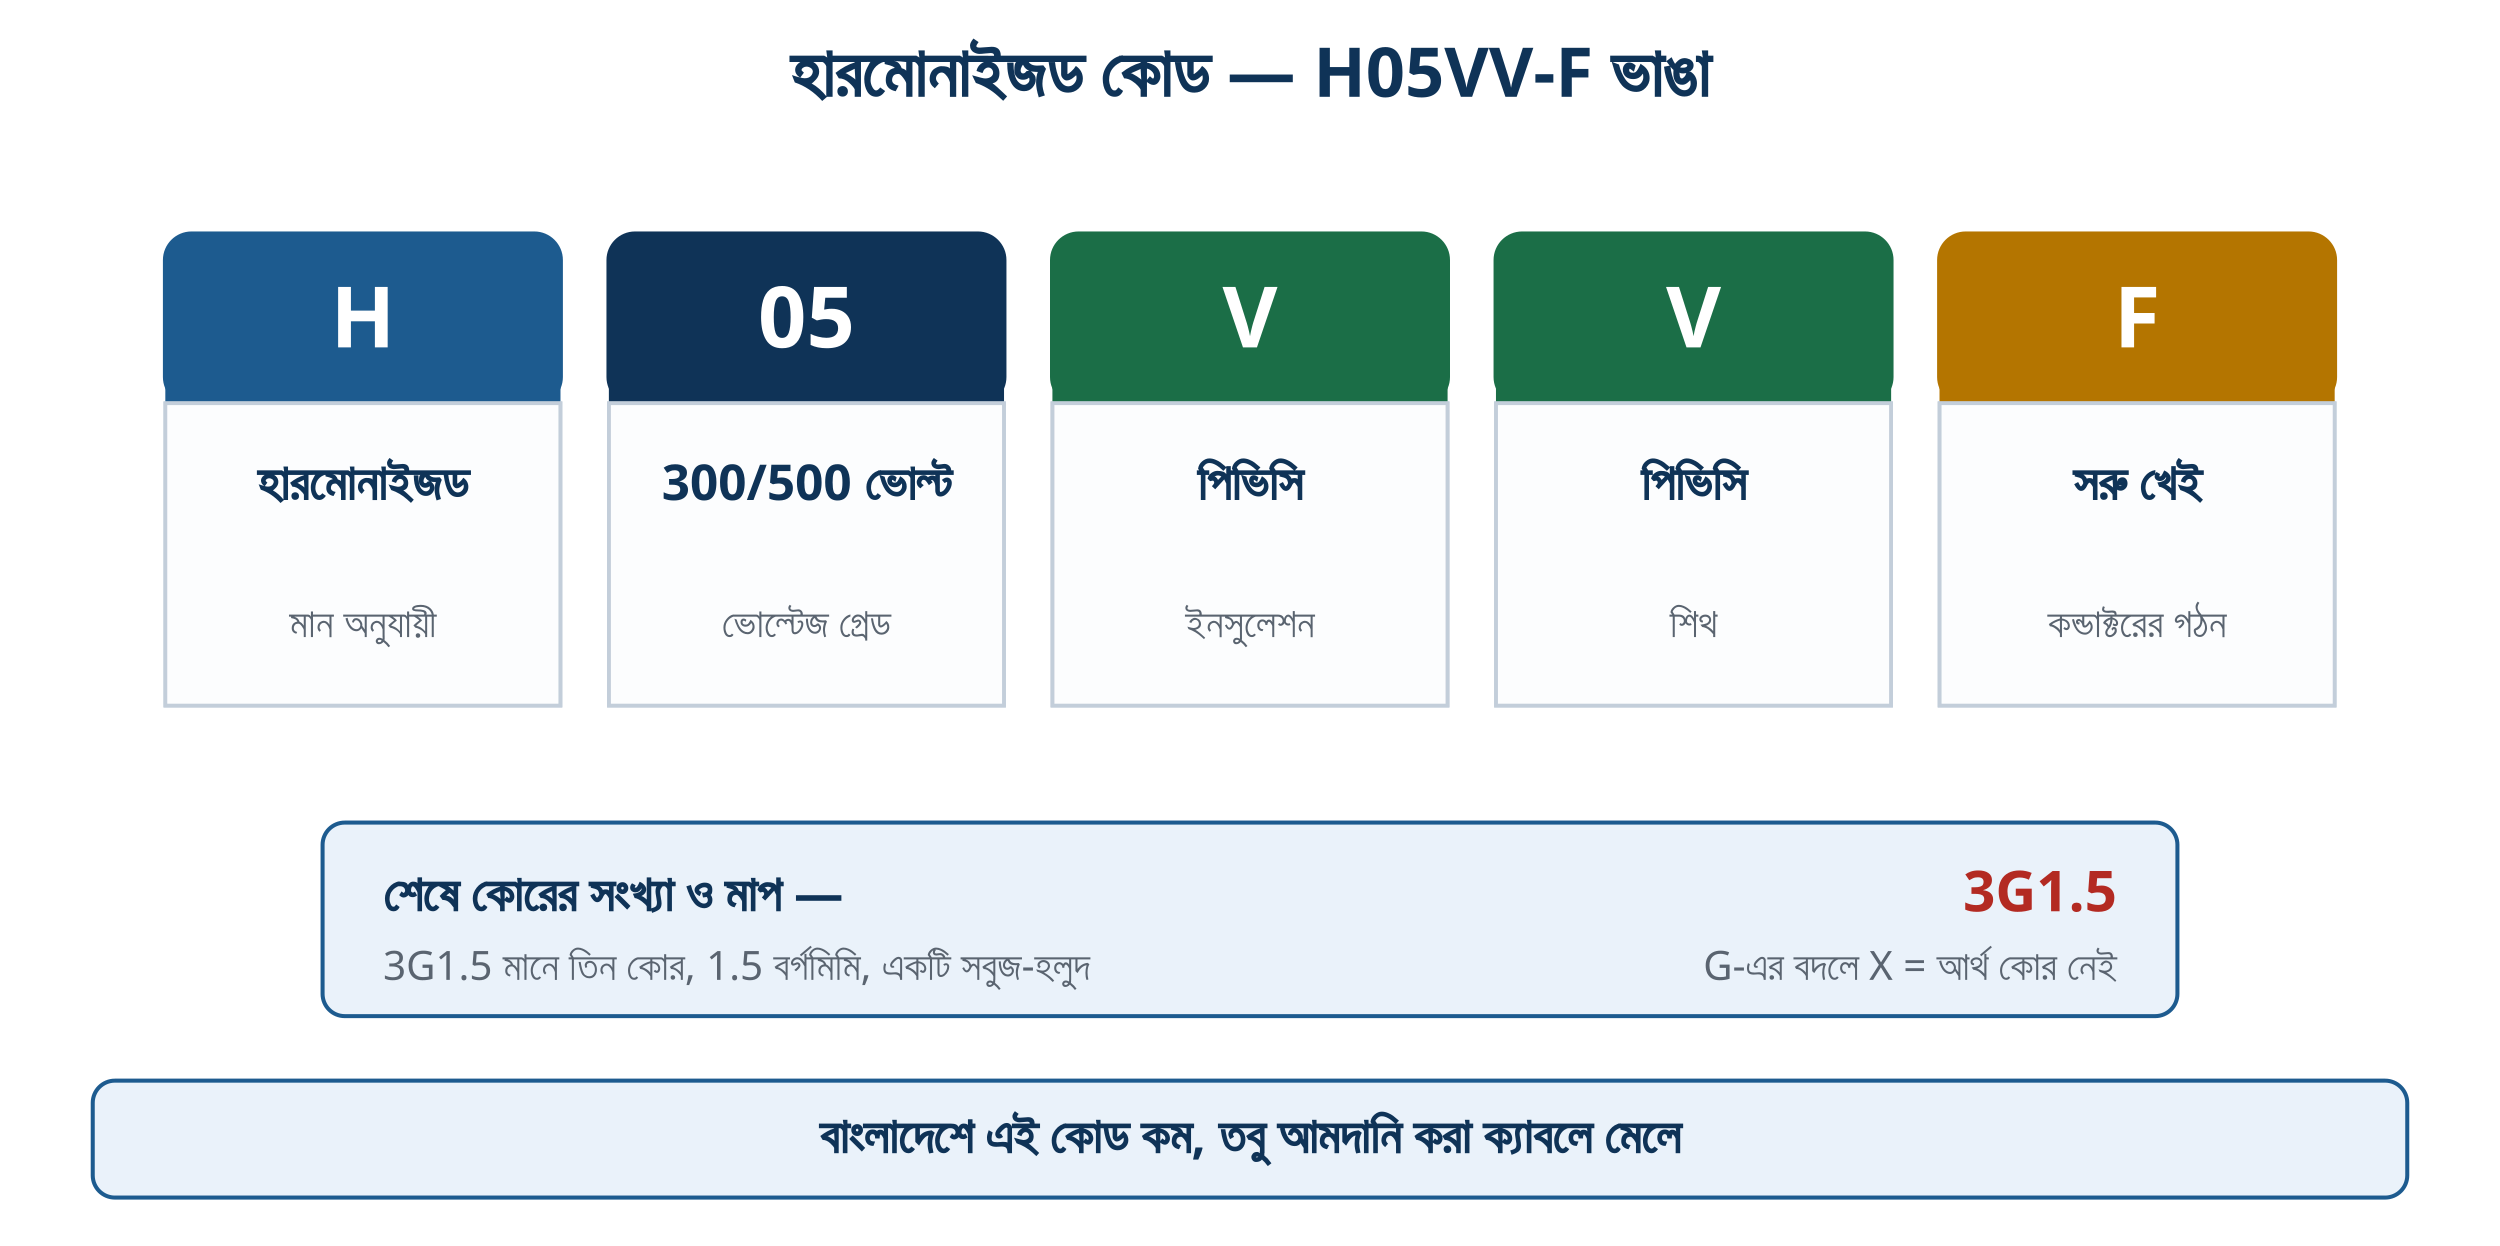
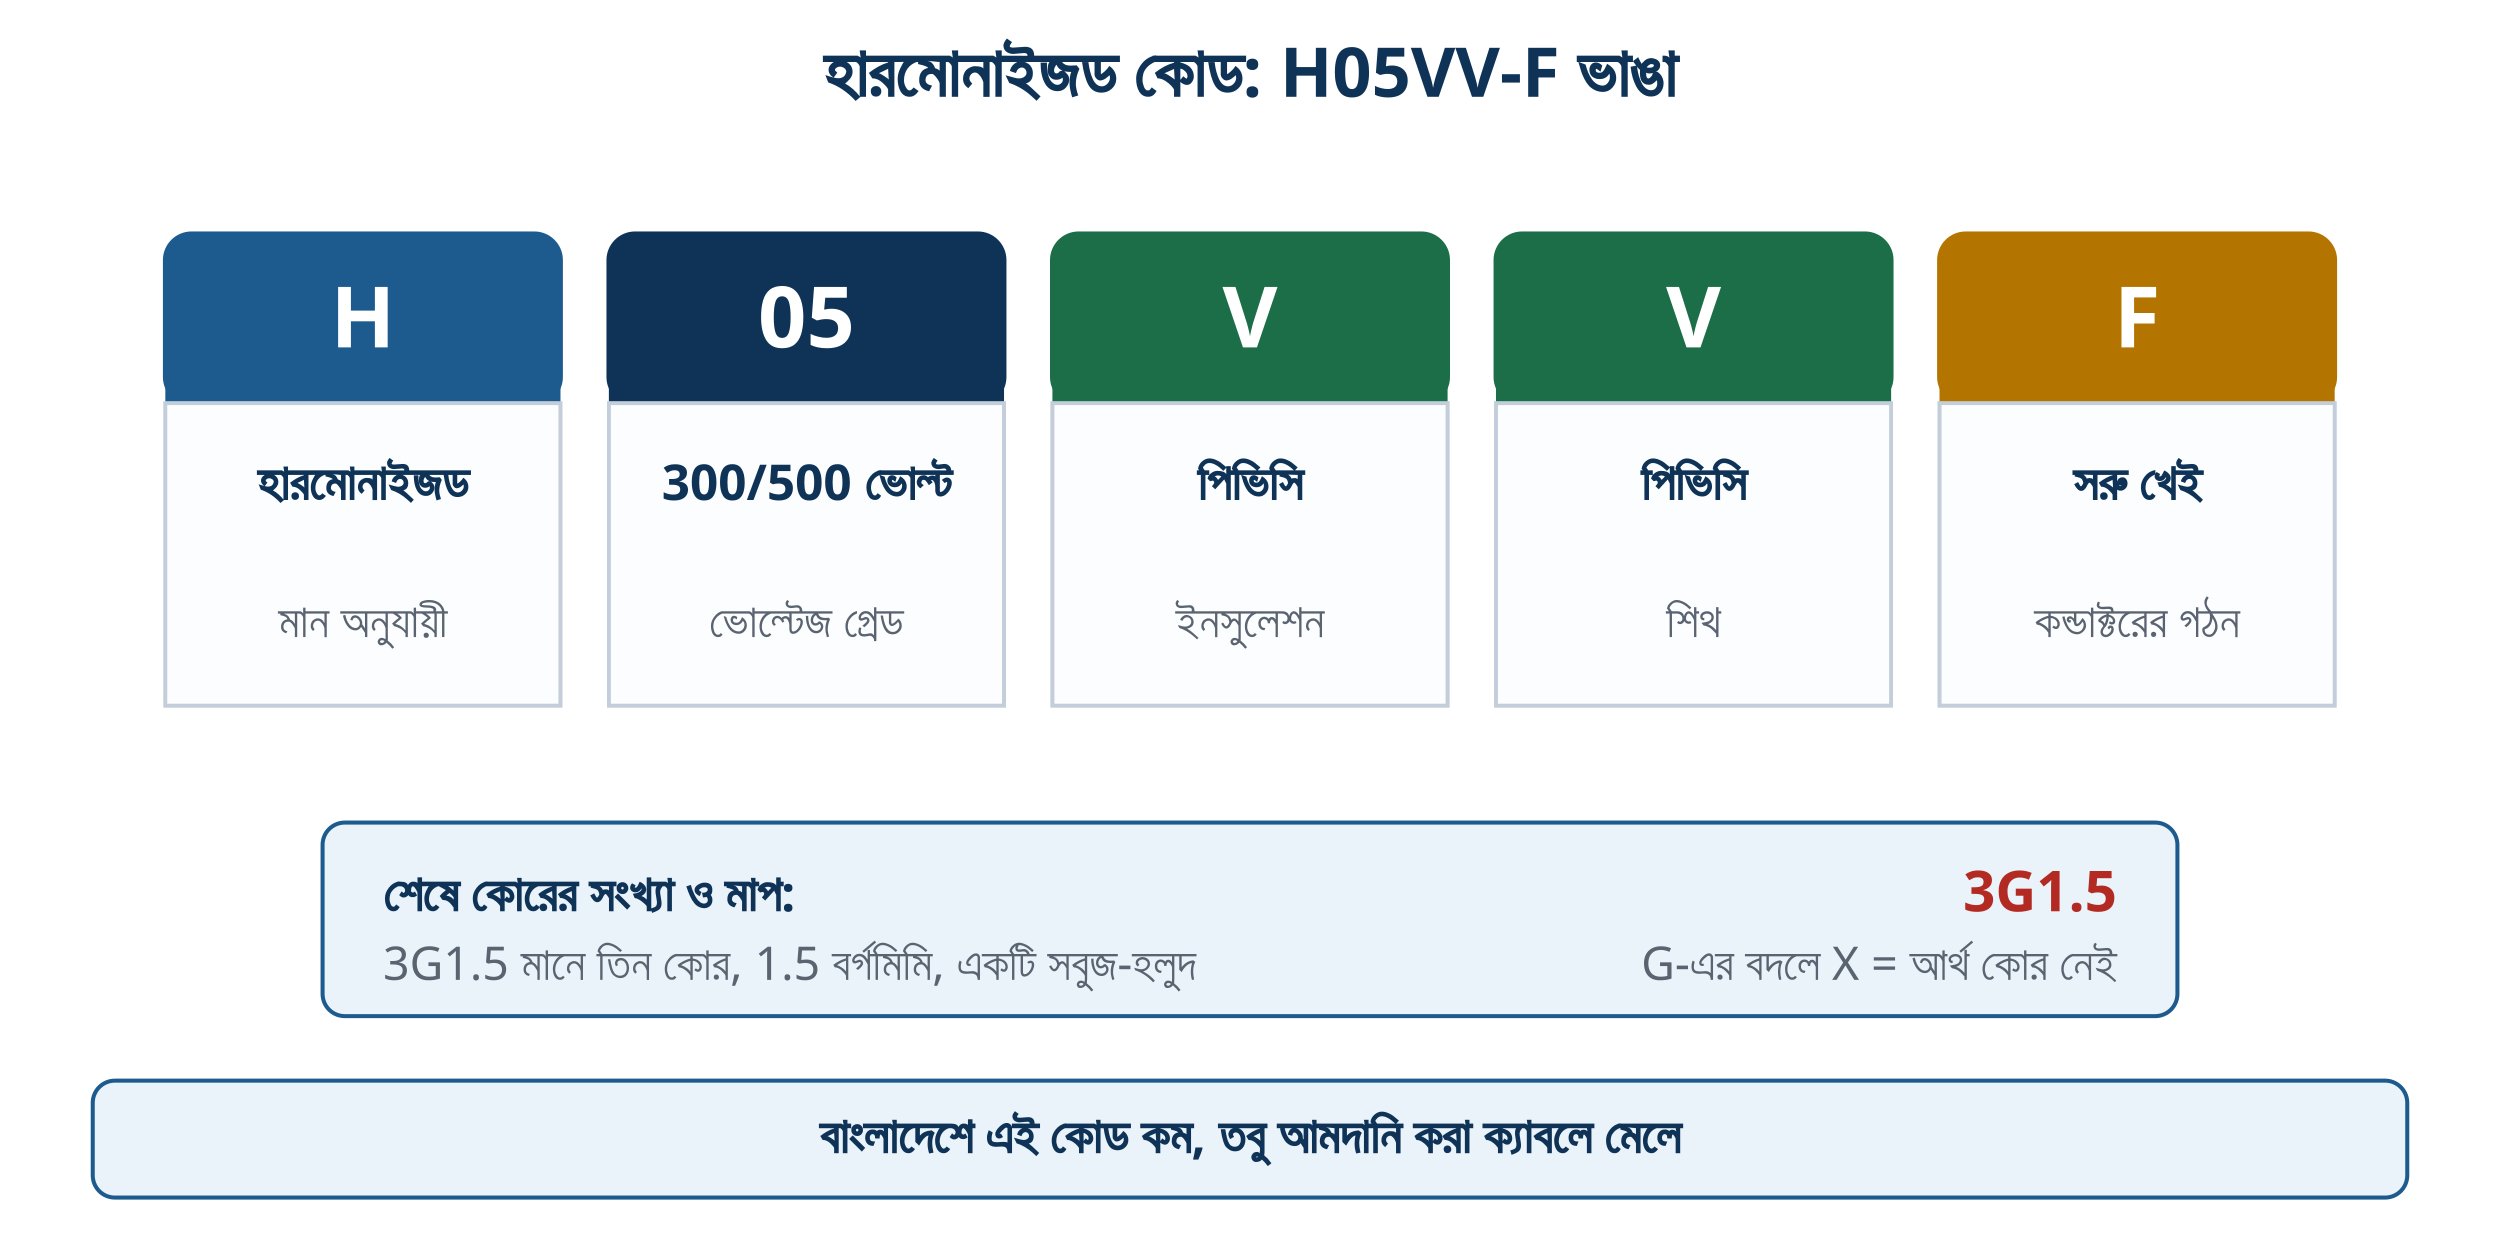
<svg xmlns="http://www.w3.org/2000/svg" width="1240" height="618" viewBox="0 0 1240 618">
  <rect width="1240" height="618" fill="#FFFFFF" />
-   <text x="620.0" y="48.0" font-family="Kalpurush" font-size="34" font-weight="700" fill="#0F3357" text-anchor="middle">হারমোনাইজড কোড — H05VV-F ভাঙা</text>
+   <text x="620.0" y="48.0" font-family="Kalpurush" font-size="34" font-weight="700" fill="#0F3357" text-anchor="middle">হারমোনাইজড কোড: H05VV-F ভাঙা</text>
  <rect x="82.0" y="116.0" width="196.0" height="84.0" rx="13" fill="#1D5B8F" stroke="#1D5B8F" stroke-width="2.4" />
  <rect x="82.0" y="129.0" width="196.0" height="71.0" rx="0" fill="#1D5B8F" stroke="none" stroke-width="0" />
  <text x="180.0" y="172.3" font-family="Kalpurush" font-size="42" font-weight="700" fill="#FFFFFF" text-anchor="middle">H</text>
  <rect x="82.0" y="200.0" width="196.0" height="150.0" rx="0" fill="#FCFDFE" stroke="#C3CEDA" stroke-width="1.8" />
  <rect x="82.0" y="200.0" width="196.0" height="150.0" rx="0" fill="none" stroke="#C3CEDA" stroke-width="1.8" />
  <text x="180.0" y="248.0" font-family="Kalpurush" font-size="24.5" font-weight="700" fill="#0F3357" text-anchor="middle">হারমোনাইজড</text>
-   <text x="180.0" y="316.0" font-family="Kalpurush" font-size="20" font-weight="400" fill="#5A6470" text-anchor="middle">মান অনুযায়ী</text>
+   <text x="180.0" y="316.0" font-family="Kalpurush" font-size="23" font-weight="400" fill="#5A6470" text-anchor="middle">মান অনুযায়ী</text>
  <rect x="302.0" y="116.0" width="196.0" height="84.0" rx="13" fill="#0F3357" stroke="#0F3357" stroke-width="2.4" />
  <rect x="302.0" y="129.0" width="196.0" height="71.0" rx="0" fill="#0F3357" stroke="none" stroke-width="0" />
  <text x="400.0" y="172.3" font-family="Kalpurush" font-size="42" font-weight="700" fill="#FFFFFF" text-anchor="middle">05</text>
  <rect x="302.0" y="200.0" width="196.0" height="150.0" rx="0" fill="#FCFDFE" stroke="#C3CEDA" stroke-width="1.8" />
  <rect x="302.0" y="200.0" width="196.0" height="150.0" rx="0" fill="none" stroke="#C3CEDA" stroke-width="1.8" />
  <text x="400.0" y="248.0" font-family="Kalpurush" font-size="24.5" font-weight="700" fill="#0F3357" text-anchor="middle">300/500 ভোল্ট</text>
-   <text x="400.0" y="316.0" font-family="Kalpurush" font-size="20" font-weight="400" fill="#5A6470" text-anchor="middle">ভোল্টেজ গ্রেড</text>
+   <text x="400.0" y="316.0" font-family="Kalpurush" font-size="23" font-weight="400" fill="#5A6470" text-anchor="middle">ভোল্টেজ গ্রেড</text>
  <rect x="522.0" y="116.0" width="196.0" height="84.0" rx="13" fill="#1B6E47" stroke="#1B6E47" stroke-width="2.4" />
  <rect x="522.0" y="129.0" width="196.0" height="71.0" rx="0" fill="#1B6E47" stroke="none" stroke-width="0" />
  <text x="620.0" y="172.3" font-family="Kalpurush" font-size="42" font-weight="700" fill="#FFFFFF" text-anchor="middle">V</text>
  <rect x="522.0" y="200.0" width="196.0" height="150.0" rx="0" fill="#FCFDFE" stroke="#C3CEDA" stroke-width="1.8" />
  <rect x="522.0" y="200.0" width="196.0" height="150.0" rx="0" fill="none" stroke="#C3CEDA" stroke-width="1.8" />
  <text x="620.0" y="248.0" font-family="Kalpurush" font-size="24.5" font-weight="700" fill="#0F3357" text-anchor="middle">পিভিসি</text>
-   <text x="620.0" y="316.0" font-family="Kalpurush" font-size="20" font-weight="400" fill="#5A6470" text-anchor="middle">ইনসুলেশন</text>
+   <text x="620.0" y="316.0" font-family="Kalpurush" font-size="23" font-weight="400" fill="#5A6470" text-anchor="middle">ইনসুলেশন</text>
  <rect x="742.0" y="116.0" width="196.0" height="84.0" rx="13" fill="#1B6E47" stroke="#1B6E47" stroke-width="2.4" />
  <rect x="742.0" y="129.0" width="196.0" height="71.0" rx="0" fill="#1B6E47" stroke="none" stroke-width="0" />
  <text x="840.0" y="172.3" font-family="Kalpurush" font-size="42" font-weight="700" fill="#FFFFFF" text-anchor="middle">V</text>
  <rect x="742.0" y="200.0" width="196.0" height="150.0" rx="0" fill="#FCFDFE" stroke="#C3CEDA" stroke-width="1.8" />
  <rect x="742.0" y="200.0" width="196.0" height="150.0" rx="0" fill="none" stroke="#C3CEDA" stroke-width="1.8" />
  <text x="840.0" y="248.0" font-family="Kalpurush" font-size="24.5" font-weight="700" fill="#0F3357" text-anchor="middle">পিভিসি</text>
-   <text x="840.0" y="316.0" font-family="Kalpurush" font-size="20" font-weight="400" fill="#5A6470" text-anchor="middle">শিথ</text>
+   <text x="840.0" y="316.0" font-family="Kalpurush" font-size="23" font-weight="400" fill="#5A6470" text-anchor="middle">শিথ</text>
  <rect x="962.0" y="116.0" width="196.0" height="84.0" rx="13" fill="#B47500" stroke="#B47500" stroke-width="2.4" />
  <rect x="962.0" y="129.0" width="196.0" height="71.0" rx="0" fill="#B47500" stroke="none" stroke-width="0" />
  <text x="1060.0" y="172.3" font-family="Kalpurush" font-size="42" font-weight="700" fill="#FFFFFF" text-anchor="middle">F</text>
  <rect x="962.0" y="200.0" width="196.0" height="150.0" rx="0" fill="#FCFDFE" stroke="#C3CEDA" stroke-width="1.8" />
  <rect x="962.0" y="200.0" width="196.0" height="150.0" rx="0" fill="none" stroke="#C3CEDA" stroke-width="1.8" />
  <text x="1060.0" y="248.0" font-family="Kalpurush" font-size="24.5" font-weight="700" fill="#0F3357" text-anchor="middle">সরু খেই</text>
-   <text x="1060.0" y="316.0" font-family="Kalpurush" font-size="20" font-weight="400" fill="#5A6470" text-anchor="middle">কন্ডাক্টরের গঠন</text>
+   <text x="1060.0" y="316.0" font-family="Kalpurush" font-size="23" font-weight="400" fill="#5A6470" text-anchor="middle">কন্ডাক্টরের গঠন</text>
  <rect x="160.0" y="408.0" width="920.0" height="96.0" rx="11" fill="#EAF2FA" stroke="#1D5B8F" stroke-width="2" />
-   <text x="190.0" y="452.0" font-family="Kalpurush" font-size="24.5" font-weight="700" fill="#0F3357" text-anchor="start">শেষে কোরের সংখ্যা ও মাপ —</text>
-   <text x="190.0" y="486.0" font-family="Kalpurush" font-size="20" font-weight="400" fill="#5A6470" text-anchor="start">3G1.5 মানে তিন কোর, 1.5 বর্গমিমি, একটি সবুজ-হলুদ</text>
+   <text x="190.0" y="452.0" font-family="Kalpurush" font-size="24.5" font-weight="700" fill="#0F3357" text-anchor="start">শেষে কোরের সংখ্যা ও মাপ:</text>
+   <text x="190.0" y="486.0" font-family="Kalpurush" font-size="23" font-weight="400" fill="#5A6470" text-anchor="start">3G1.5 মানে তিন কোর, 1.5 বর্গমিমি, একটি সবুজ-হলুদ</text>
  <text x="1050.0" y="452.0" font-family="Kalpurush" font-size="28" font-weight="700" fill="#B32A22" text-anchor="end">3G1.5</text>
-   <text x="1050.0" y="486.0" font-family="Kalpurush" font-size="20" font-weight="400" fill="#5A6470" text-anchor="end">G-এর বদলে X = আর্থ কোর নেই</text>
+   <text x="1050.0" y="486.0" font-family="Kalpurush" font-size="23" font-weight="400" fill="#5A6470" text-anchor="end">G-এর বদলে X = আর্থ কোর নেই</text>
  <rect x="46.0" y="536.0" width="1148.0" height="58.0" rx="11" fill="#EAF2FA" stroke="#1D5B8F" stroke-width="2" />
  <text x="620.0" y="572.0" font-family="Kalpurush" font-size="24.5" font-weight="700" fill="#0F3357" text-anchor="middle">বাংলাদেশে এই কোড কম, তবু আমদানি করা ক্যাবলে মেলে</text>
</svg>
